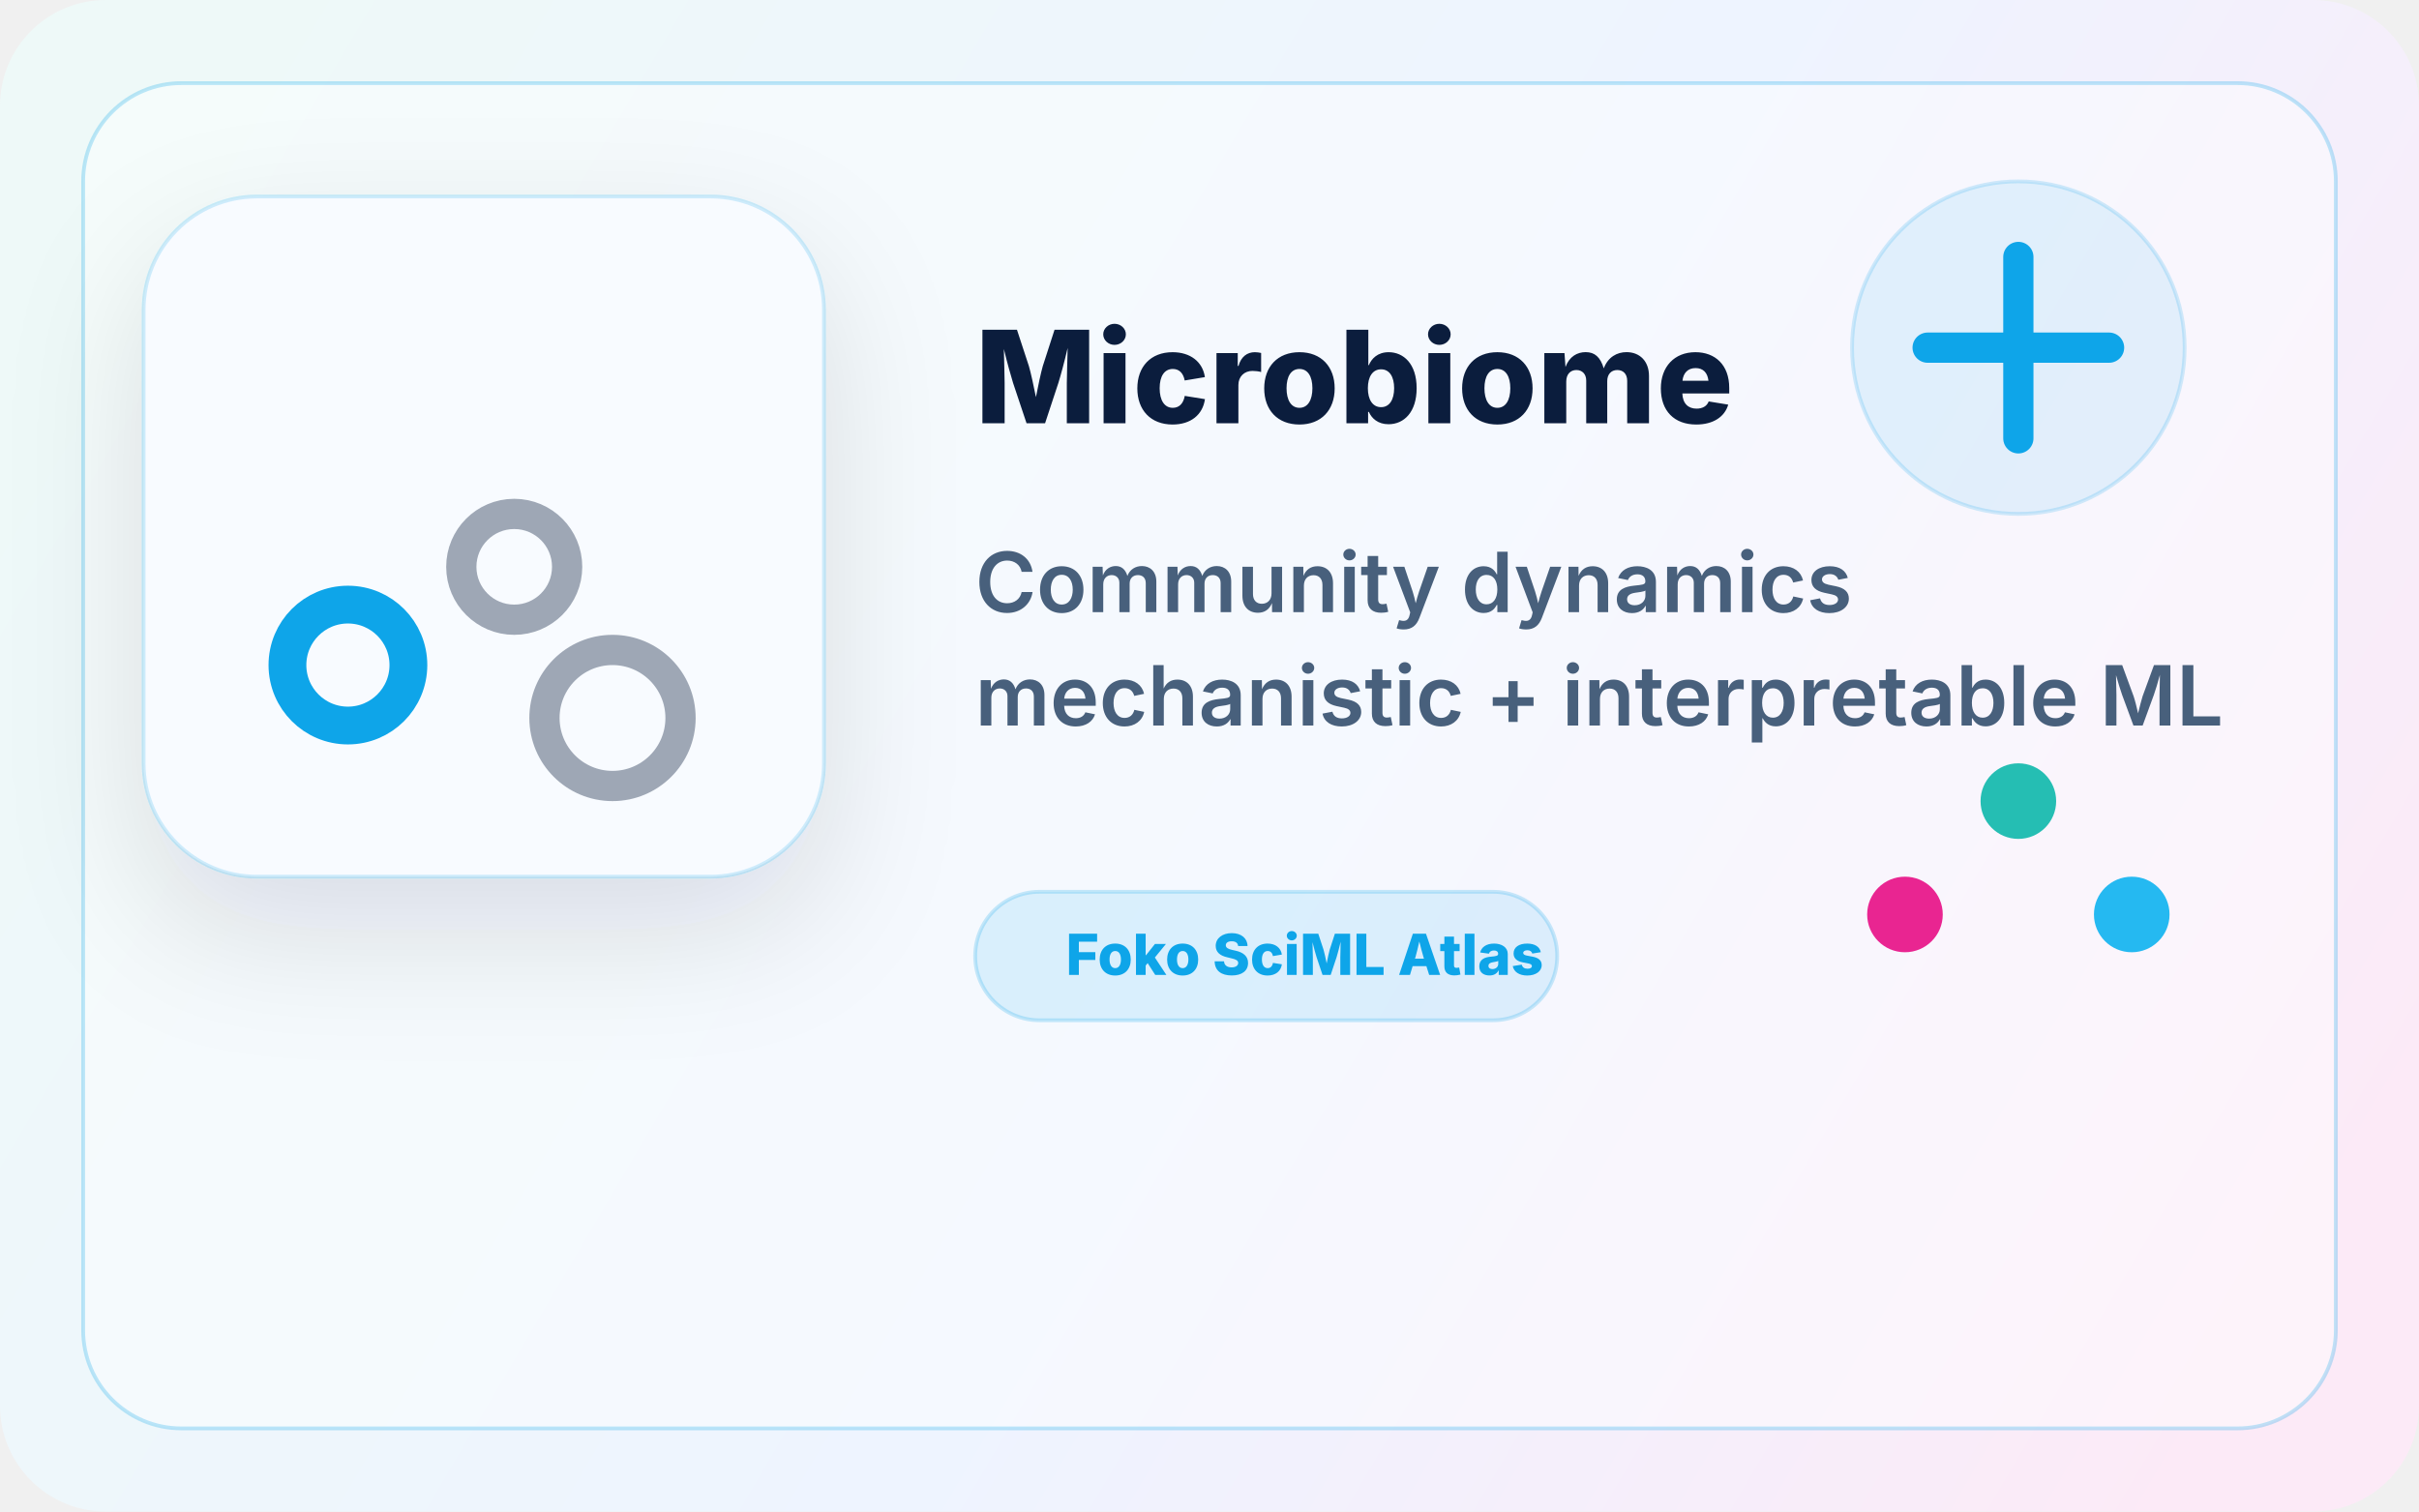
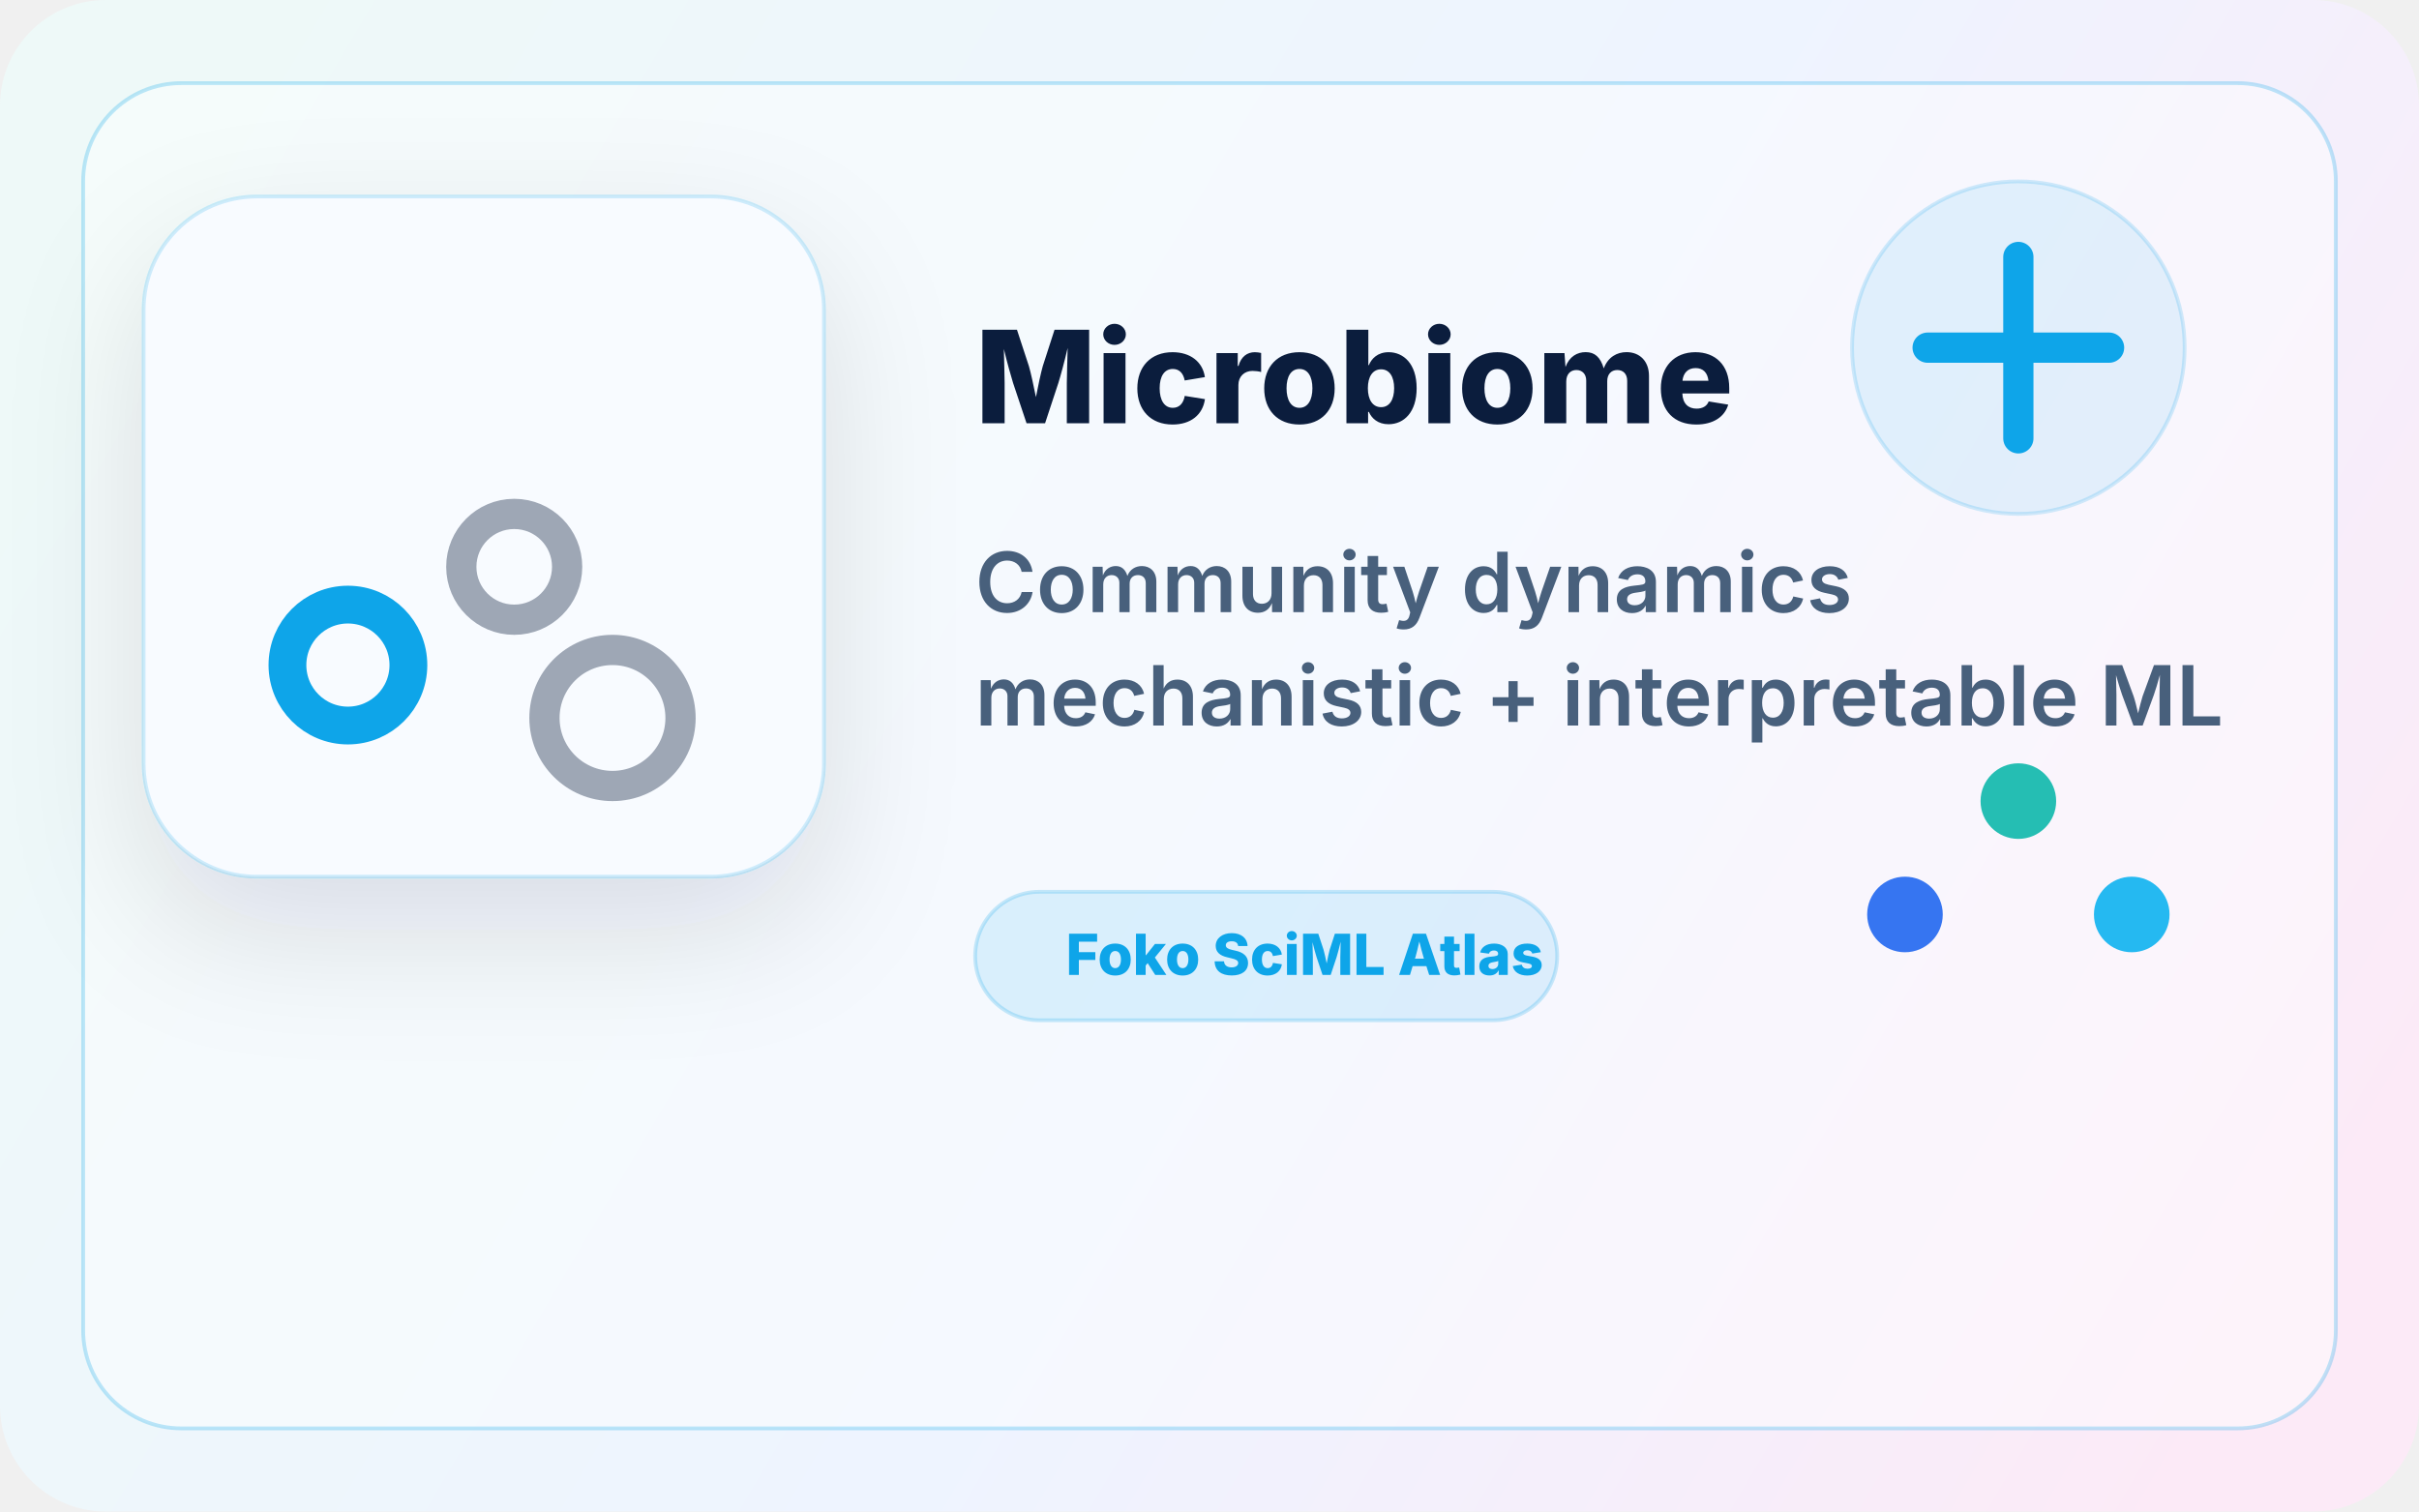
<svg xmlns="http://www.w3.org/2000/svg" width="640" height="400" viewBox="0 0 640 400" fill="none">
  <defs>
    <linearGradient id="g" x1="40" y1="30" x2="600" y2="360" gradientUnits="userSpaceOnUse">
      <stop stop-color="#EEF9F8" />
      <stop offset="0.55" stop-color="#EEF4FF" />
      <stop offset="1" stop-color="#FCEAF7" />
    </linearGradient>
    <filter id="shadow" x="0" y="0" width="640" height="400" filterUnits="userSpaceOnUse">
      <feDropShadow dx="0" dy="14" stdDeviation="18" flood-color="#0B1D3D" flood-opacity="0.12" />
    </filter>
  </defs>
  <rect width="640" height="400" rx="28" fill="url(#g)" />
  <rect x="22" y="22" width="596" height="356" rx="26" fill="white" fill-opacity="0.42" stroke="#0ea5e9" stroke-opacity="0.26" />
  <g filter="url(#shadow)">
    <rect x="38" y="52" width="180" height="180" rx="30" fill="#F8FBFF" stroke="#0ea5e9" stroke-opacity="0.18" />
  </g>
  <g transform="translate(58 72)">
    <path d="M34 88 A16 16 0 1 0 34.1 88" stroke="#0ea5e9" stroke-width="10" stroke-linecap="round" stroke-linejoin="round" />
    <path d="M78 64 A14 14 0 1 0 78.1 64 M104 100 A18 18 0 1 0 104.1 100" stroke="#0B1D3D" stroke-opacity="0.38" stroke-width="8" stroke-linecap="round" stroke-linejoin="round" />
  </g>
  <text x="258" y="112" fill="#0B1D3D" font-size="34" font-family="Inter, Arial, sans-serif" font-weight="800">Microbiome</text>
  <text x="258" y="162" fill="#48607C" font-size="22" font-family="Inter, Arial, sans-serif" font-weight="600">Community dynamics</text>
  <text x="258" y="192" fill="#48607C" font-size="22" font-family="Inter, Arial, sans-serif" font-weight="600">mechanistic + interpretable ML</text>
  <rect x="258" y="236" width="154" height="34" rx="17" fill="#0ea5e9" fill-opacity="0.12" stroke="#0ea5e9" stroke-opacity="0.22" />
  <text x="282" y="258" fill="#0ea5e9" font-size="15" font-family="Inter, Arial, sans-serif" font-weight="800">Foko SciML Atlas</text>
  <circle cx="534" cy="92" r="44" fill="#0ea5e9" fill-opacity="0.10" stroke="#0ea5e9" stroke-opacity="0.18" />
  <path d="M510 92h48M534 68v48" stroke="#0ea5e9" stroke-width="8" stroke-linecap="round" />
  <circle cx="534" cy="212" r="10" fill="#00B4A6" fill-opacity="0.85" />
  <circle cx="564" cy="242" r="10" fill="#00AEEF" fill-opacity="0.85" />
-   <circle cx="504" cy="242" r="10" fill="#E6007E" fill-opacity="0.85" />
+   <circle cx="504" cy="242" r="10" fill="#155EEF" fill-opacity="0.85" />
</svg>
